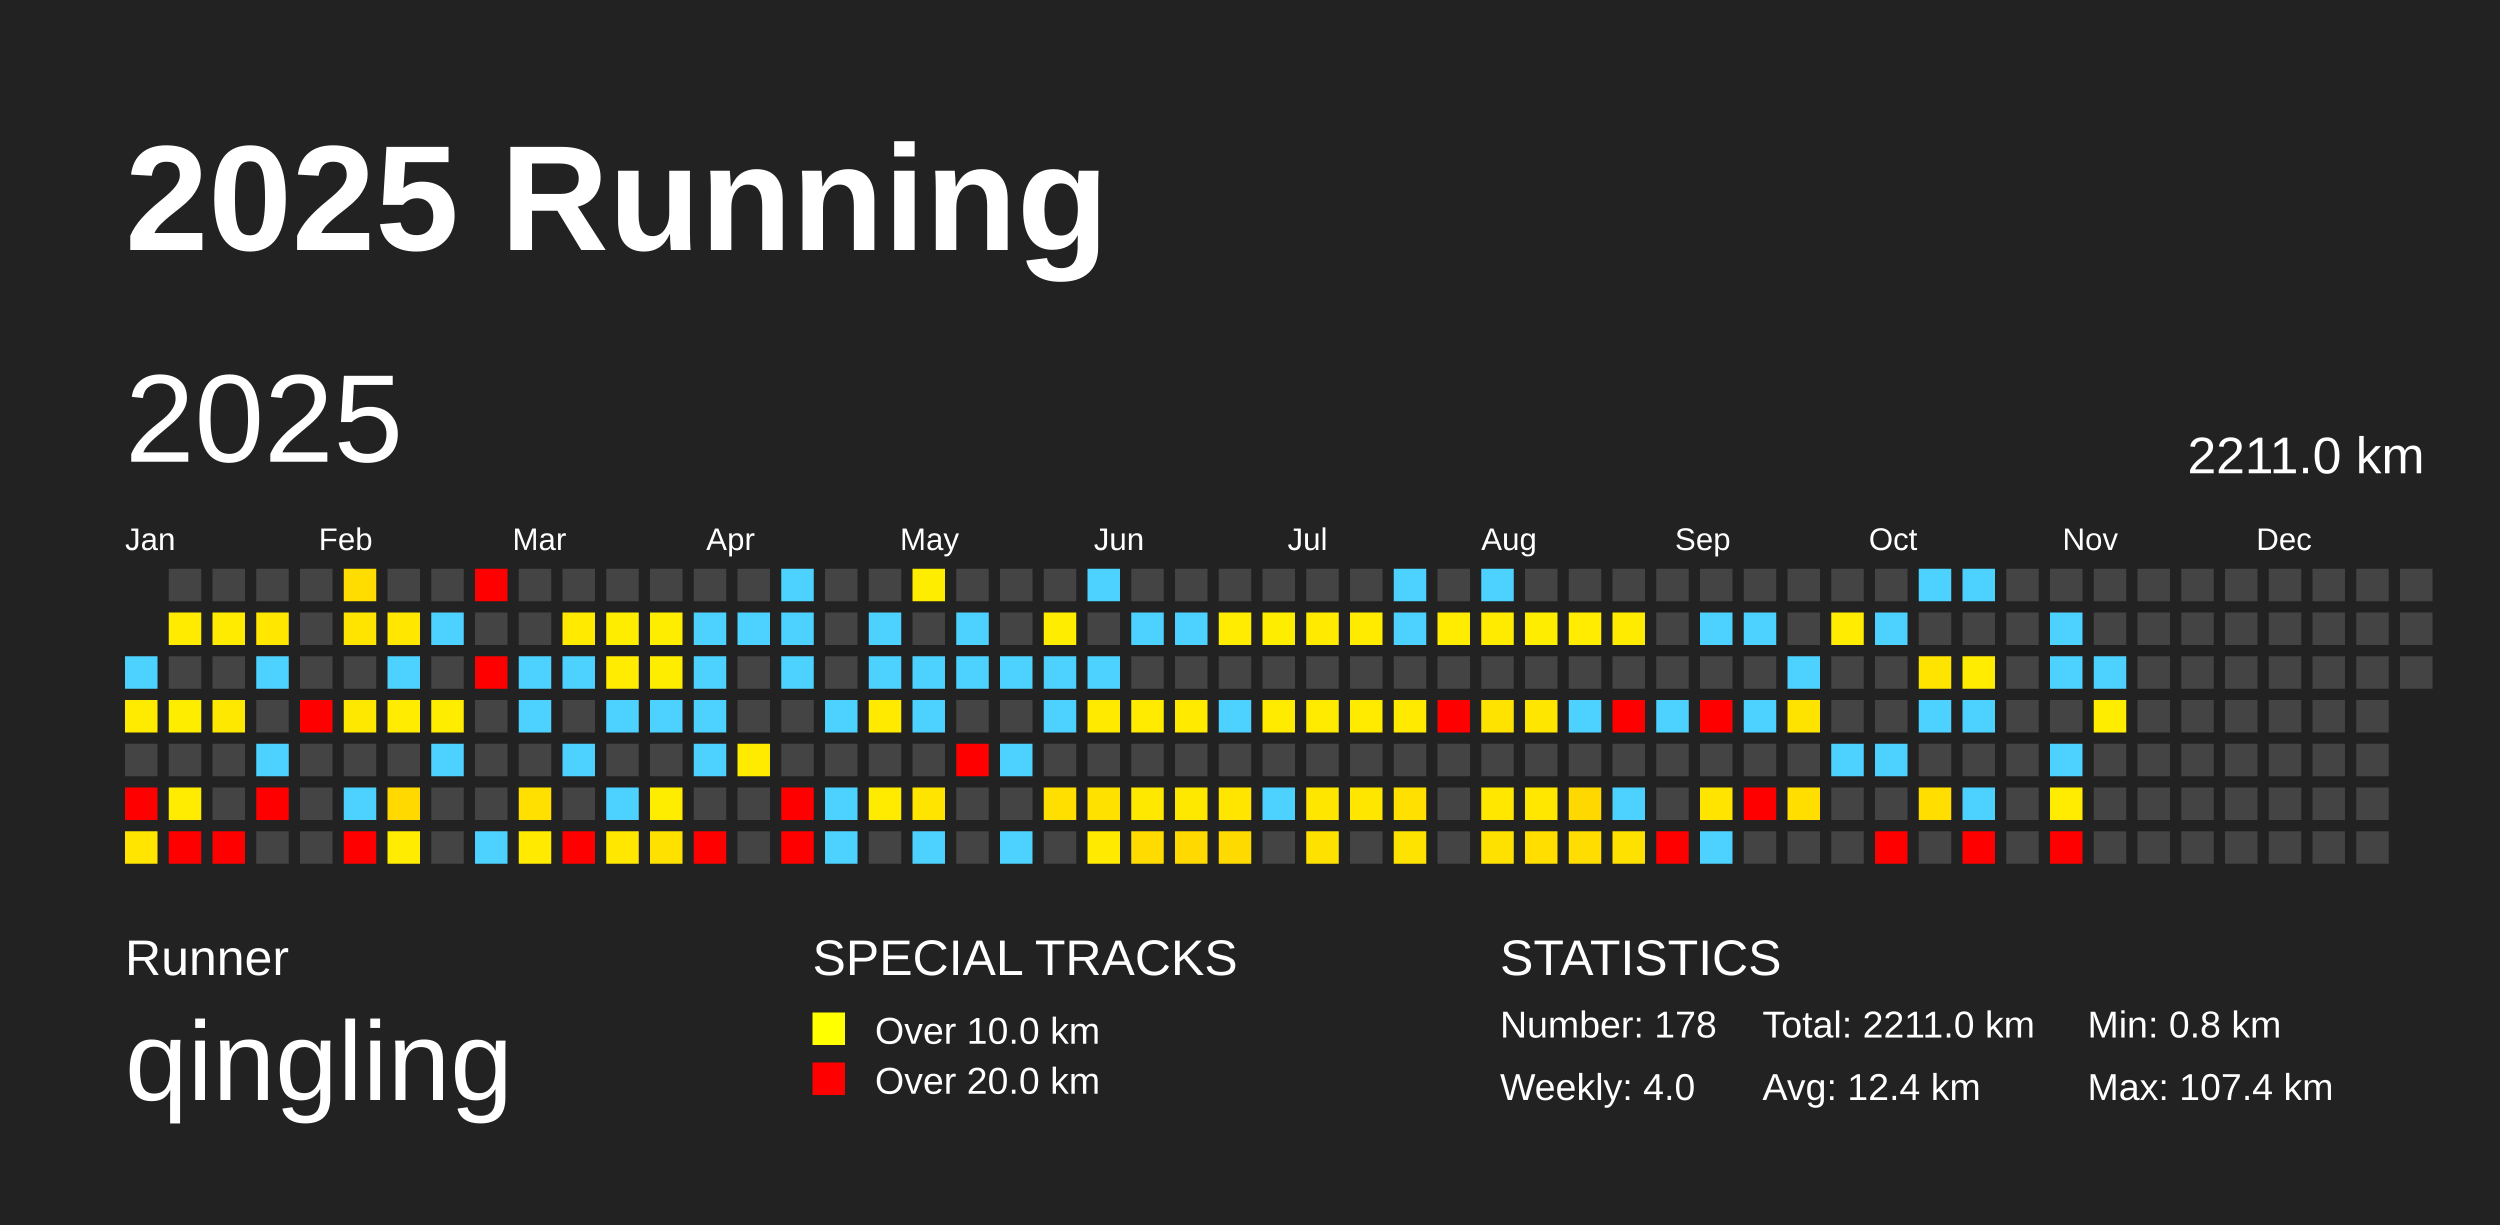
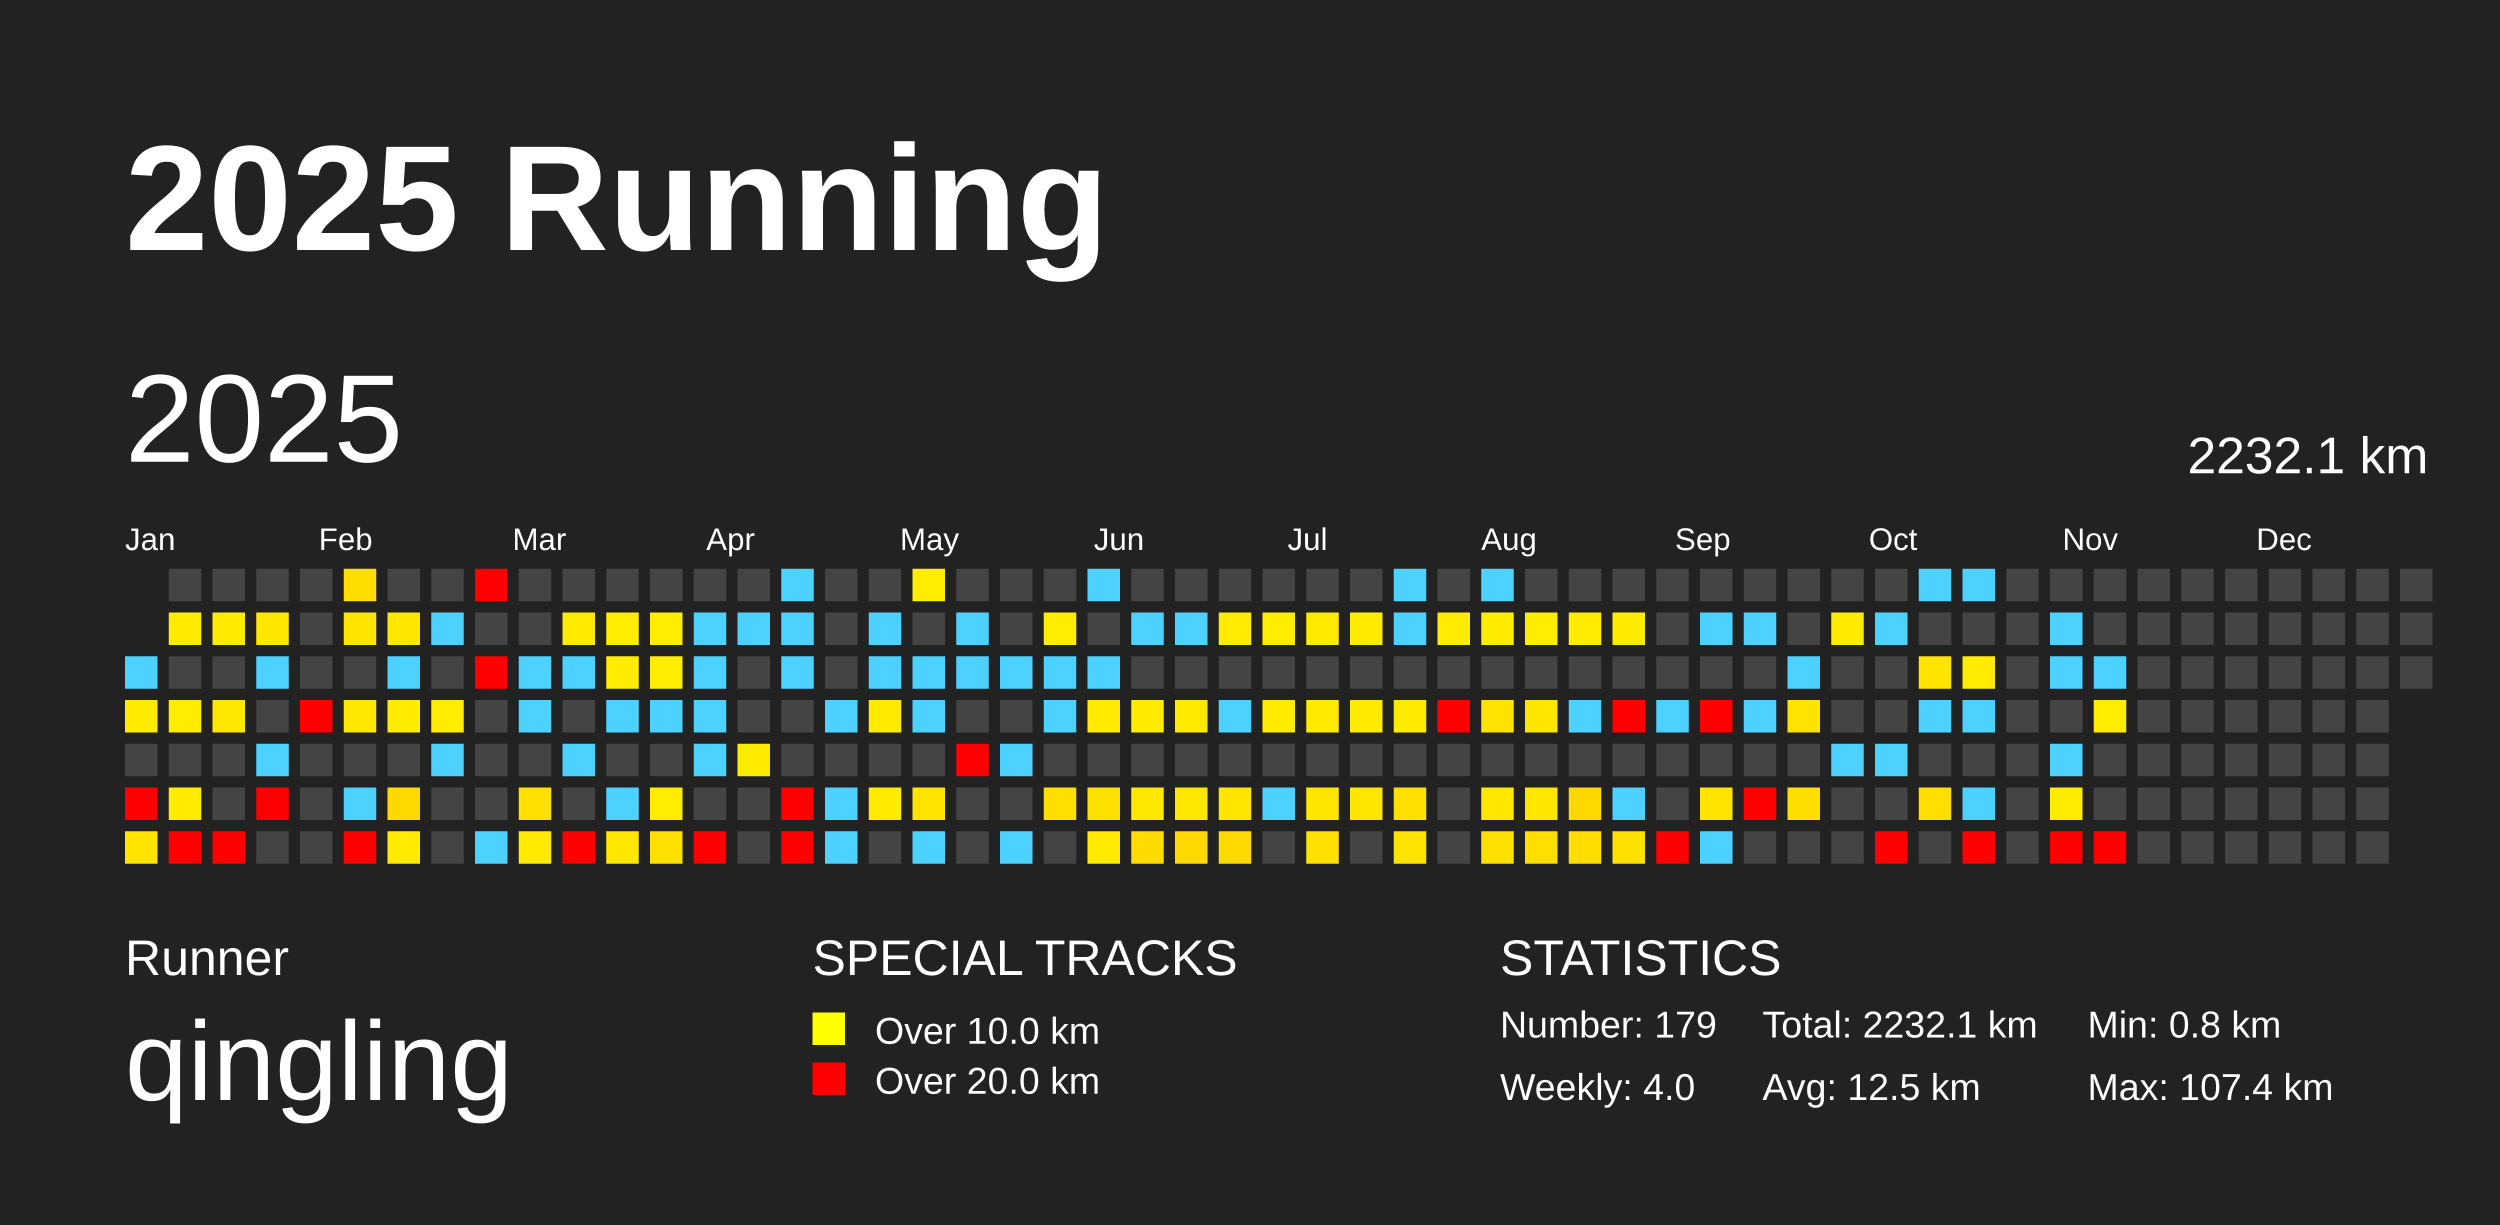
<svg xmlns="http://www.w3.org/2000/svg" baseProfile="full" height="98mm" version="1.1" viewBox="0,0,200,98" width="200mm">
  <defs />
  <rect fill="#222222" height="98" width="200" x="0" y="0" />
  <text fill="#FFFFFF" style="font-size:12px; font-family:Arial; font-weight:bold;" x="10" y="20">2025 Running</text>
  <text fill="#FFFFFF" style="font-size:4px; font-family:Arial" x="10" y="78">Runner</text>
  <text fill="#FFFFFF" style="font-size:9px; font-family:Arial" x="10" y="88">qingling</text>
  <text fill="#FFFFFF" style="font-size:4px; font-family:Arial" x="65" y="78">SPECIAL TRACKS</text>
  <rect fill="yellow" height="2.6" width="2.6" x="65" y="81" />
  <text fill="#FFFFFF" style="font-size:3px; font-family:Arial" x="70" y="83.5">Over 10.0 km</text>
  <rect fill="red" height="2.6" width="2.6" x="65" y="85" />
  <text fill="#FFFFFF" style="font-size:3px; font-family:Arial" x="70" y="87.5">Over 20.0 km</text>
  <text fill="#FFFFFF" style="font-size:4px; font-family:Arial" x="120" y="78">STATISTICS</text>
-   <text fill="#FFFFFF" style="font-size:3px; font-family:Arial" x="120" y="83">Number: 178</text>
+   <text fill="#FFFFFF" style="font-size:3px; font-family:Arial" x="120" y="83">Number: 179</text>
  <text fill="#FFFFFF" style="font-size:3px; font-family:Arial" x="120" y="88">Weekly: 4.0</text>
-   <text fill="#FFFFFF" style="font-size:3px; font-family:Arial" x="141" y="83">Total: 2211.0 km</text>
-   <text fill="#FFFFFF" style="font-size:3px; font-family:Arial" x="141" y="88">Avg: 12.4 km</text>
+   <text fill="#FFFFFF" style="font-size:3px; font-family:Arial" x="141" y="83">Total: 2232.1 km</text>
+   <text fill="#FFFFFF" style="font-size:3px; font-family:Arial" x="141" y="88">Avg: 12.5 km</text>
  <text fill="#FFFFFF" style="font-size:3px; font-family:Arial" x="167" y="83">Min: 0.8 km</text>
  <text fill="#FFFFFF" style="font-size:3px; font-family:Arial" x="167" y="88">Max: 107.4 km</text>
  <text dominant-baseline="hanging" fill="#FFFFFF" style="font-size:10.0px; font-family:Arial;" x="10" y="30">2025</text>
-   <text dominant-baseline="hanging" fill="#FFFFFF" style="font-size:4.125px; font-family:Arial;" x="175" y="35">2211.0 km</text>
+   <text dominant-baseline="hanging" fill="#FFFFFF" style="font-size:4.125px; font-family:Arial;" x="175" y="35">2232.1 km</text>
  <text fill="#FFFFFF" style="font-size:2.5px; font-family:Arial" x="10.0" y="44">Jan</text>
  <text fill="#FFFFFF" style="font-size:2.5px; font-family:Arial" x="25.5" y="44">Feb</text>
  <text fill="#FFFFFF" style="font-size:2.5px; font-family:Arial" x="41.0" y="44">Mar</text>
  <text fill="#FFFFFF" style="font-size:2.5px; font-family:Arial" x="56.5" y="44">Apr</text>
  <text fill="#FFFFFF" style="font-size:2.5px; font-family:Arial" x="72.0" y="44">May</text>
  <text fill="#FFFFFF" style="font-size:2.5px; font-family:Arial" x="87.5" y="44">Jun</text>
  <text fill="#FFFFFF" style="font-size:2.5px; font-family:Arial" x="103.0" y="44">Jul</text>
  <text fill="#FFFFFF" style="font-size:2.5px; font-family:Arial" x="118.5" y="44">Aug</text>
  <text fill="#FFFFFF" style="font-size:2.5px; font-family:Arial" x="134.0" y="44">Sep</text>
  <text fill="#FFFFFF" style="font-size:2.5px; font-family:Arial" x="149.5" y="44">Oct</text>
  <text fill="#FFFFFF" style="font-size:2.5px; font-family:Arial" x="165.0" y="44">Nov</text>
  <text fill="#FFFFFF" style="font-size:2.5px; font-family:Arial" x="180.5" y="44">Dec</text>
  <rect fill="#4dd2ff" height="2.6" width="2.6" x="10.0" y="52.5" />
  <rect fill="#ffeb00" height="2.6" width="2.6" x="10.0" y="56.0" />
  <rect fill="#444444" height="2.6" width="2.6" x="10.0" y="59.5" />
  <rect fill="red" height="2.6" width="2.6" x="10.0" y="63.0" />
  <rect fill="#ffe500" height="2.6" width="2.6" x="10.0" y="66.5" />
  <rect fill="#444444" height="2.6" width="2.6" x="13.5" y="45.5" />
  <rect fill="#ffeb00" height="2.6" width="2.6" x="13.5" y="49.0" />
  <rect fill="#444444" height="2.6" width="2.6" x="13.5" y="52.5" />
  <rect fill="#ffed00" height="2.6" width="2.6" x="13.5" y="56.0" />
  <rect fill="#444444" height="2.6" width="2.6" x="13.5" y="59.5" />
  <rect fill="#ffec00" height="2.6" width="2.6" x="13.5" y="63.0" />
  <rect fill="red" height="2.6" width="2.6" x="13.5" y="66.5" />
  <rect fill="#444444" height="2.6" width="2.6" x="17.0" y="45.5" />
  <rect fill="#ffeb00" height="2.6" width="2.6" x="17.0" y="49.0" />
  <rect fill="#444444" height="2.6" width="2.6" x="17.0" y="52.5" />
  <rect fill="#ffe800" height="2.6" width="2.6" x="17.0" y="56.0" />
  <rect fill="#444444" height="2.6" width="2.6" x="17.0" y="59.5" />
  <rect fill="#444444" height="2.6" width="2.6" x="17.0" y="63.0" />
  <rect fill="red" height="2.6" width="2.6" x="17.0" y="66.5" />
  <rect fill="#444444" height="2.6" width="2.6" x="20.5" y="45.5" />
  <rect fill="#ffe700" height="2.6" width="2.6" x="20.5" y="49.0" />
  <rect fill="#4dd2ff" height="2.6" width="2.6" x="20.5" y="52.5" />
  <rect fill="#444444" height="2.6" width="2.6" x="20.5" y="56.0" />
  <rect fill="#4dd2ff" height="2.6" width="2.6" x="20.5" y="59.5" />
  <rect fill="red" height="2.6" width="2.6" x="20.5" y="63.0" />
  <rect fill="#444444" height="2.6" width="2.6" x="20.5" y="66.5" />
  <rect fill="#444444" height="2.6" width="2.6" x="24.0" y="45.5" />
  <rect fill="#444444" height="2.6" width="2.6" x="24.0" y="49.0" />
  <rect fill="#444444" height="2.6" width="2.6" x="24.0" y="52.5" />
  <rect fill="red" height="2.6" width="2.6" x="24.0" y="56.0" />
  <rect fill="#444444" height="2.6" width="2.6" x="24.0" y="59.5" />
  <rect fill="#444444" height="2.6" width="2.6" x="24.0" y="63.0" />
  <rect fill="#444444" height="2.6" width="2.6" x="24.0" y="66.5" />
  <rect fill="#ffdd00" height="2.6" width="2.6" x="27.5" y="45.5" />
  <rect fill="#ffe400" height="2.6" width="2.6" x="27.5" y="49.0" />
  <rect fill="#444444" height="2.6" width="2.6" x="27.5" y="52.5" />
  <rect fill="#ffe800" height="2.6" width="2.6" x="27.5" y="56.0" />
  <rect fill="#444444" height="2.6" width="2.6" x="27.5" y="59.5" />
  <rect fill="#4dd2ff" height="2.6" width="2.6" x="27.5" y="63.0" />
  <rect fill="red" height="2.6" width="2.6" x="27.5" y="66.5" />
  <rect fill="#444444" height="2.6" width="2.6" x="31.0" y="45.5" />
  <rect fill="#ffe700" height="2.6" width="2.6" x="31.0" y="49.0" />
  <rect fill="#4dd2ff" height="2.6" width="2.6" x="31.0" y="52.5" />
  <rect fill="#ffec00" height="2.6" width="2.6" x="31.0" y="56.0" />
  <rect fill="#444444" height="2.6" width="2.6" x="31.0" y="59.5" />
  <rect fill="#ffd900" height="2.6" width="2.6" x="31.0" y="63.0" />
  <rect fill="#ffec00" height="2.6" width="2.6" x="31.0" y="66.5" />
  <rect fill="#444444" height="2.6" width="2.6" x="34.5" y="45.5" />
  <rect fill="#4dd2ff" height="2.6" width="2.6" x="34.5" y="49.0" />
  <rect fill="#444444" height="2.6" width="2.6" x="34.5" y="52.5" />
  <rect fill="#ffed00" height="2.6" width="2.6" x="34.5" y="56.0" />
  <rect fill="#4dd2ff" height="2.6" width="2.6" x="34.5" y="59.5" />
  <rect fill="#444444" height="2.6" width="2.6" x="34.5" y="63.0" />
  <rect fill="#444444" height="2.6" width="2.6" x="34.5" y="66.5" />
  <rect fill="red" height="2.6" width="2.6" x="38.0" y="45.5" />
  <rect fill="#444444" height="2.6" width="2.6" x="38.0" y="49.0" />
  <rect fill="red" height="2.6" width="2.6" x="38.0" y="52.5" />
  <rect fill="#444444" height="2.6" width="2.6" x="38.0" y="56.0" />
  <rect fill="#444444" height="2.6" width="2.6" x="38.0" y="59.5" />
  <rect fill="#444444" height="2.6" width="2.6" x="38.0" y="63.0" />
  <rect fill="#4dd2ff" height="2.6" width="2.6" x="38.0" y="66.5" />
  <rect fill="#444444" height="2.6" width="2.6" x="41.5" y="45.5" />
  <rect fill="#444444" height="2.6" width="2.6" x="41.5" y="49.0" />
  <rect fill="#4dd2ff" height="2.6" width="2.6" x="41.5" y="52.5" />
  <rect fill="#4dd2ff" height="2.6" width="2.6" x="41.5" y="56.0" />
  <rect fill="#444444" height="2.6" width="2.6" x="41.5" y="59.5" />
  <rect fill="#ffe000" height="2.6" width="2.6" x="41.5" y="63.0" />
  <rect fill="#ffea00" height="2.6" width="2.6" x="41.5" y="66.5" />
  <rect fill="#444444" height="2.6" width="2.6" x="45.0" y="45.5" />
  <rect fill="#ffea00" height="2.6" width="2.6" x="45.0" y="49.0" />
  <rect fill="#4dd2ff" height="2.6" width="2.6" x="45.0" y="52.5" />
  <rect fill="#444444" height="2.6" width="2.6" x="45.0" y="56.0" />
  <rect fill="#4dd2ff" height="2.6" width="2.6" x="45.0" y="59.5" />
  <rect fill="#444444" height="2.6" width="2.6" x="45.0" y="63.0" />
  <rect fill="red" height="2.6" width="2.6" x="45.0" y="66.5" />
  <rect fill="#444444" height="2.6" width="2.6" x="48.5" y="45.5" />
  <rect fill="#ffed00" height="2.6" width="2.6" x="48.5" y="49.0" />
  <rect fill="#ffec00" height="2.6" width="2.6" x="48.5" y="52.5" />
  <rect fill="#4dd2ff" height="2.6" width="2.6" x="48.5" y="56.0" />
  <rect fill="#444444" height="2.6" width="2.6" x="48.5" y="59.5" />
  <rect fill="#4dd2ff" height="2.6" width="2.6" x="48.5" y="63.0" />
  <rect fill="#ffe700" height="2.6" width="2.6" x="48.5" y="66.5" />
  <rect fill="#444444" height="2.6" width="2.6" x="52.0" y="45.5" />
  <rect fill="#ffed00" height="2.6" width="2.6" x="52.0" y="49.0" />
  <rect fill="#ffed00" height="2.6" width="2.6" x="52.0" y="52.5" />
  <rect fill="#4dd2ff" height="2.6" width="2.6" x="52.0" y="56.0" />
  <rect fill="#444444" height="2.6" width="2.6" x="52.0" y="59.5" />
  <rect fill="#ffed00" height="2.6" width="2.6" x="52.0" y="63.0" />
  <rect fill="#ffe100" height="2.6" width="2.6" x="52.0" y="66.5" />
  <rect fill="#444444" height="2.6" width="2.6" x="55.5" y="45.5" />
  <rect fill="#4dd2ff" height="2.6" width="2.6" x="55.5" y="49.0" />
  <rect fill="#4dd2ff" height="2.6" width="2.6" x="55.5" y="52.5" />
  <rect fill="#4dd2ff" height="2.6" width="2.6" x="55.5" y="56.0" />
  <rect fill="#4dd2ff" height="2.6" width="2.6" x="55.5" y="59.5" />
  <rect fill="#444444" height="2.6" width="2.6" x="55.5" y="63.0" />
  <rect fill="red" height="2.6" width="2.6" x="55.5" y="66.5" />
  <rect fill="#444444" height="2.6" width="2.6" x="59.0" y="45.5" />
  <rect fill="#4dd2ff" height="2.6" width="2.6" x="59.0" y="49.0" />
  <rect fill="#444444" height="2.6" width="2.6" x="59.0" y="52.5" />
  <rect fill="#444444" height="2.6" width="2.6" x="59.0" y="56.0" />
  <rect fill="#ffeb00" height="2.6" width="2.6" x="59.0" y="59.5" />
  <rect fill="#444444" height="2.6" width="2.6" x="59.0" y="63.0" />
  <rect fill="#444444" height="2.6" width="2.6" x="59.0" y="66.5" />
  <rect fill="#4dd2ff" height="2.6" width="2.6" x="62.5" y="45.5" />
  <rect fill="#4dd2ff" height="2.6" width="2.6" x="62.5" y="49.0" />
  <rect fill="#4dd2ff" height="2.6" width="2.6" x="62.5" y="52.5" />
  <rect fill="#444444" height="2.6" width="2.6" x="62.5" y="56.0" />
  <rect fill="#444444" height="2.6" width="2.6" x="62.5" y="59.5" />
  <rect fill="red" height="2.6" width="2.6" x="62.5" y="63.0" />
  <rect fill="red" height="2.6" width="2.6" x="62.5" y="66.5" />
  <rect fill="#444444" height="2.6" width="2.6" x="66.0" y="45.5" />
  <rect fill="#444444" height="2.6" width="2.6" x="66.0" y="49.0" />
  <rect fill="#444444" height="2.6" width="2.6" x="66.0" y="52.5" />
  <rect fill="#4dd2ff" height="2.6" width="2.6" x="66.0" y="56.0" />
  <rect fill="#444444" height="2.6" width="2.6" x="66.0" y="59.5" />
  <rect fill="#4dd2ff" height="2.6" width="2.6" x="66.0" y="63.0" />
  <rect fill="#4dd2ff" height="2.6" width="2.6" x="66.0" y="66.5" />
  <rect fill="#444444" height="2.6" width="2.6" x="69.5" y="45.5" />
  <rect fill="#4dd2ff" height="2.6" width="2.6" x="69.5" y="49.0" />
  <rect fill="#4dd2ff" height="2.6" width="2.6" x="69.5" y="52.5" />
  <rect fill="#ffea00" height="2.6" width="2.6" x="69.5" y="56.0" />
  <rect fill="#444444" height="2.6" width="2.6" x="69.5" y="59.5" />
  <rect fill="#ffeb00" height="2.6" width="2.6" x="69.5" y="63.0" />
  <rect fill="#444444" height="2.6" width="2.6" x="69.5" y="66.5" />
  <rect fill="#ffed00" height="2.6" width="2.6" x="73.0" y="45.5" />
  <rect fill="#444444" height="2.6" width="2.6" x="73.0" y="49.0" />
  <rect fill="#4dd2ff" height="2.6" width="2.6" x="73.0" y="52.5" />
  <rect fill="#4dd2ff" height="2.6" width="2.6" x="73.0" y="56.0" />
  <rect fill="#444444" height="2.6" width="2.6" x="73.0" y="59.5" />
  <rect fill="#ffe400" height="2.6" width="2.6" x="73.0" y="63.0" />
  <rect fill="#4dd2ff" height="2.6" width="2.6" x="73.0" y="66.5" />
  <rect fill="#444444" height="2.6" width="2.6" x="76.5" y="45.5" />
  <rect fill="#4dd2ff" height="2.6" width="2.6" x="76.5" y="49.0" />
  <rect fill="#4dd2ff" height="2.6" width="2.6" x="76.5" y="52.5" />
  <rect fill="#444444" height="2.6" width="2.6" x="76.5" y="56.0" />
  <rect fill="red" height="2.6" width="2.6" x="76.5" y="59.5" />
  <rect fill="#444444" height="2.6" width="2.6" x="76.5" y="63.0" />
  <rect fill="#444444" height="2.6" width="2.6" x="76.5" y="66.5" />
  <rect fill="#444444" height="2.6" width="2.6" x="80.0" y="45.5" />
  <rect fill="#444444" height="2.6" width="2.6" x="80.0" y="49.0" />
  <rect fill="#4dd2ff" height="2.6" width="2.6" x="80.0" y="52.5" />
  <rect fill="#444444" height="2.6" width="2.6" x="80.0" y="56.0" />
  <rect fill="#4dd2ff" height="2.6" width="2.6" x="80.0" y="59.5" />
  <rect fill="#444444" height="2.6" width="2.6" x="80.0" y="63.0" />
  <rect fill="#4dd2ff" height="2.6" width="2.6" x="80.0" y="66.5" />
  <rect fill="#444444" height="2.6" width="2.6" x="83.5" y="45.5" />
  <rect fill="#ffed00" height="2.6" width="2.6" x="83.5" y="49.0" />
  <rect fill="#4dd2ff" height="2.6" width="2.6" x="83.5" y="52.5" />
  <rect fill="#4dd2ff" height="2.6" width="2.6" x="83.5" y="56.0" />
  <rect fill="#444444" height="2.6" width="2.6" x="83.5" y="59.5" />
  <rect fill="#ffdf00" height="2.6" width="2.6" x="83.5" y="63.0" />
  <rect fill="#444444" height="2.6" width="2.6" x="83.5" y="66.5" />
  <rect fill="#4dd2ff" height="2.6" width="2.6" x="87.0" y="45.5" />
  <rect fill="#444444" height="2.6" width="2.6" x="87.0" y="49.0" />
  <rect fill="#4dd2ff" height="2.6" width="2.6" x="87.0" y="52.5" />
  <rect fill="#ffea00" height="2.6" width="2.6" x="87.0" y="56.0" />
  <rect fill="#444444" height="2.6" width="2.6" x="87.0" y="59.5" />
  <rect fill="#ffe100" height="2.6" width="2.6" x="87.0" y="63.0" />
  <rect fill="#ffea00" height="2.6" width="2.6" x="87.0" y="66.5" />
  <rect fill="#444444" height="2.6" width="2.6" x="90.5" y="45.5" />
  <rect fill="#4dd2ff" height="2.6" width="2.6" x="90.5" y="49.0" />
  <rect fill="#444444" height="2.6" width="2.6" x="90.5" y="52.5" />
  <rect fill="#ffeb00" height="2.6" width="2.6" x="90.5" y="56.0" />
  <rect fill="#444444" height="2.6" width="2.6" x="90.5" y="59.5" />
  <rect fill="#ffe800" height="2.6" width="2.6" x="90.5" y="63.0" />
  <rect fill="#ffdb00" height="2.6" width="2.6" x="90.5" y="66.5" />
  <rect fill="#444444" height="2.6" width="2.6" x="94.0" y="45.5" />
  <rect fill="#4dd2ff" height="2.6" width="2.6" x="94.0" y="49.0" />
  <rect fill="#444444" height="2.6" width="2.6" x="94.0" y="52.5" />
  <rect fill="#ffea00" height="2.6" width="2.6" x="94.0" y="56.0" />
  <rect fill="#444444" height="2.6" width="2.6" x="94.0" y="59.5" />
  <rect fill="#ffe800" height="2.6" width="2.6" x="94.0" y="63.0" />
  <rect fill="#ffd900" height="2.6" width="2.6" x="94.0" y="66.5" />
  <rect fill="#444444" height="2.6" width="2.6" x="97.5" y="45.5" />
  <rect fill="#ffec00" height="2.6" width="2.6" x="97.5" y="49.0" />
  <rect fill="#444444" height="2.6" width="2.6" x="97.5" y="52.5" />
  <rect fill="#4dd2ff" height="2.6" width="2.6" x="97.5" y="56.0" />
  <rect fill="#444444" height="2.6" width="2.6" x="97.5" y="59.5" />
  <rect fill="#ffe500" height="2.6" width="2.6" x="97.5" y="63.0" />
  <rect fill="#ffda00" height="2.6" width="2.6" x="97.5" y="66.5" />
  <rect fill="#444444" height="2.6" width="2.6" x="101.0" y="45.5" />
  <rect fill="#ffed00" height="2.6" width="2.6" x="101.0" y="49.0" />
  <rect fill="#444444" height="2.6" width="2.6" x="101.0" y="52.5" />
  <rect fill="#ffeb00" height="2.6" width="2.6" x="101.0" y="56.0" />
  <rect fill="#444444" height="2.6" width="2.6" x="101.0" y="59.5" />
  <rect fill="#4dd2ff" height="2.6" width="2.6" x="101.0" y="63.0" />
  <rect fill="#444444" height="2.6" width="2.6" x="101.0" y="66.5" />
  <rect fill="#444444" height="2.6" width="2.6" x="104.5" y="45.5" />
  <rect fill="#ffea00" height="2.6" width="2.6" x="104.5" y="49.0" />
  <rect fill="#444444" height="2.6" width="2.6" x="104.5" y="52.5" />
  <rect fill="#ffeb00" height="2.6" width="2.6" x="104.5" y="56.0" />
  <rect fill="#444444" height="2.6" width="2.6" x="104.5" y="59.5" />
  <rect fill="#ffe600" height="2.6" width="2.6" x="104.5" y="63.0" />
  <rect fill="#ffe100" height="2.6" width="2.6" x="104.5" y="66.5" />
  <rect fill="#444444" height="2.6" width="2.6" x="108.0" y="45.5" />
  <rect fill="#ffeb00" height="2.6" width="2.6" x="108.0" y="49.0" />
  <rect fill="#444444" height="2.6" width="2.6" x="108.0" y="52.5" />
  <rect fill="#ffeb00" height="2.6" width="2.6" x="108.0" y="56.0" />
  <rect fill="#444444" height="2.6" width="2.6" x="108.0" y="59.5" />
  <rect fill="#ffe600" height="2.6" width="2.6" x="108.0" y="63.0" />
  <rect fill="#444444" height="2.6" width="2.6" x="108.0" y="66.5" />
  <rect fill="#4dd2ff" height="2.6" width="2.6" x="111.5" y="45.5" />
  <rect fill="#4dd2ff" height="2.6" width="2.6" x="111.5" y="49.0" />
  <rect fill="#444444" height="2.6" width="2.6" x="111.5" y="52.5" />
  <rect fill="#ffea00" height="2.6" width="2.6" x="111.5" y="56.0" />
  <rect fill="#444444" height="2.6" width="2.6" x="111.5" y="59.5" />
  <rect fill="#ffe000" height="2.6" width="2.6" x="111.5" y="63.0" />
  <rect fill="#ffe300" height="2.6" width="2.6" x="111.5" y="66.5" />
  <rect fill="#444444" height="2.6" width="2.6" x="115.0" y="45.5" />
  <rect fill="#ffec00" height="2.6" width="2.6" x="115.0" y="49.0" />
  <rect fill="#444444" height="2.6" width="2.6" x="115.0" y="52.5" />
  <rect fill="red" height="2.6" width="2.6" x="115.0" y="56.0" />
  <rect fill="#444444" height="2.6" width="2.6" x="115.0" y="59.5" />
  <rect fill="#444444" height="2.6" width="2.6" x="115.0" y="63.0" />
  <rect fill="#444444" height="2.6" width="2.6" x="115.0" y="66.5" />
  <rect fill="#4dd2ff" height="2.6" width="2.6" x="118.5" y="45.5" />
  <rect fill="#ffeb00" height="2.6" width="2.6" x="118.5" y="49.0" />
  <rect fill="#444444" height="2.6" width="2.6" x="118.5" y="52.5" />
  <rect fill="#ffe300" height="2.6" width="2.6" x="118.5" y="56.0" />
  <rect fill="#444444" height="2.6" width="2.6" x="118.5" y="59.5" />
  <rect fill="#ffe700" height="2.6" width="2.6" x="118.5" y="63.0" />
  <rect fill="#ffe100" height="2.6" width="2.6" x="118.5" y="66.5" />
  <rect fill="#444444" height="2.6" width="2.6" x="122.0" y="45.5" />
  <rect fill="#ffed00" height="2.6" width="2.6" x="122.0" y="49.0" />
  <rect fill="#444444" height="2.6" width="2.6" x="122.0" y="52.5" />
  <rect fill="#ffe600" height="2.6" width="2.6" x="122.0" y="56.0" />
  <rect fill="#444444" height="2.6" width="2.6" x="122.0" y="59.5" />
  <rect fill="#ffe700" height="2.6" width="2.6" x="122.0" y="63.0" />
  <rect fill="#ffde00" height="2.6" width="2.6" x="122.0" y="66.5" />
  <rect fill="#444444" height="2.6" width="2.6" x="125.5" y="45.5" />
  <rect fill="#ffec00" height="2.6" width="2.6" x="125.5" y="49.0" />
  <rect fill="#444444" height="2.6" width="2.6" x="125.5" y="52.5" />
  <rect fill="#4dd2ff" height="2.6" width="2.6" x="125.5" y="56.0" />
  <rect fill="#444444" height="2.6" width="2.6" x="125.5" y="59.5" />
  <rect fill="#ffd800" height="2.6" width="2.6" x="125.5" y="63.0" />
  <rect fill="#ffdd00" height="2.6" width="2.6" x="125.5" y="66.5" />
  <rect fill="#444444" height="2.6" width="2.6" x="129.0" y="45.5" />
  <rect fill="#ffeb00" height="2.6" width="2.6" x="129.0" y="49.0" />
  <rect fill="#444444" height="2.6" width="2.6" x="129.0" y="52.5" />
  <rect fill="red" height="2.6" width="2.6" x="129.0" y="56.0" />
  <rect fill="#444444" height="2.6" width="2.6" x="129.0" y="59.5" />
  <rect fill="#4dd2ff" height="2.6" width="2.6" x="129.0" y="63.0" />
  <rect fill="#ffe100" height="2.6" width="2.6" x="129.0" y="66.5" />
  <rect fill="#444444" height="2.6" width="2.6" x="132.5" y="45.5" />
  <rect fill="#444444" height="2.6" width="2.6" x="132.5" y="49.0" />
  <rect fill="#444444" height="2.6" width="2.6" x="132.5" y="52.5" />
  <rect fill="#4dd2ff" height="2.6" width="2.6" x="132.5" y="56.0" />
  <rect fill="#444444" height="2.6" width="2.6" x="132.5" y="59.5" />
  <rect fill="#444444" height="2.6" width="2.6" x="132.5" y="63.0" />
  <rect fill="red" height="2.6" width="2.6" x="132.5" y="66.5" />
  <rect fill="#444444" height="2.6" width="2.6" x="136.0" y="45.5" />
  <rect fill="#4dd2ff" height="2.6" width="2.6" x="136.0" y="49.0" />
  <rect fill="#444444" height="2.6" width="2.6" x="136.0" y="52.5" />
  <rect fill="red" height="2.6" width="2.6" x="136.0" y="56.0" />
  <rect fill="#444444" height="2.6" width="2.6" x="136.0" y="59.5" />
  <rect fill="#ffe400" height="2.6" width="2.6" x="136.0" y="63.0" />
  <rect fill="#4dd2ff" height="2.6" width="2.6" x="136.0" y="66.5" />
  <rect fill="#444444" height="2.6" width="2.6" x="139.5" y="45.5" />
  <rect fill="#4dd2ff" height="2.6" width="2.6" x="139.5" y="49.0" />
  <rect fill="#444444" height="2.6" width="2.6" x="139.5" y="52.5" />
  <rect fill="#4dd2ff" height="2.6" width="2.6" x="139.5" y="56.0" />
  <rect fill="#444444" height="2.6" width="2.6" x="139.5" y="59.5" />
  <rect fill="red" height="2.6" width="2.6" x="139.5" y="63.0" />
  <rect fill="#444444" height="2.6" width="2.6" x="139.5" y="66.5" />
  <rect fill="#444444" height="2.6" width="2.6" x="143.0" y="45.5" />
  <rect fill="#444444" height="2.6" width="2.6" x="143.0" y="49.0" />
  <rect fill="#4dd2ff" height="2.6" width="2.6" x="143.0" y="52.5" />
  <rect fill="#ffe300" height="2.6" width="2.6" x="143.0" y="56.0" />
  <rect fill="#444444" height="2.6" width="2.6" x="143.0" y="59.5" />
  <rect fill="#ffde00" height="2.6" width="2.6" x="143.0" y="63.0" />
  <rect fill="#444444" height="2.6" width="2.6" x="143.0" y="66.5" />
  <rect fill="#444444" height="2.6" width="2.6" x="146.5" y="45.5" />
  <rect fill="#ffec00" height="2.6" width="2.6" x="146.5" y="49.0" />
  <rect fill="#444444" height="2.6" width="2.6" x="146.5" y="52.5" />
  <rect fill="#444444" height="2.6" width="2.6" x="146.5" y="56.0" />
  <rect fill="#4dd2ff" height="2.6" width="2.6" x="146.5" y="59.5" />
  <rect fill="#444444" height="2.6" width="2.6" x="146.5" y="63.0" />
  <rect fill="#444444" height="2.6" width="2.6" x="146.5" y="66.5" />
  <rect fill="#444444" height="2.6" width="2.6" x="150.0" y="45.5" />
  <rect fill="#4dd2ff" height="2.6" width="2.6" x="150.0" y="49.0" />
  <rect fill="#444444" height="2.6" width="2.6" x="150.0" y="52.5" />
  <rect fill="#444444" height="2.6" width="2.6" x="150.0" y="56.0" />
  <rect fill="#4dd2ff" height="2.6" width="2.6" x="150.0" y="59.5" />
  <rect fill="#444444" height="2.6" width="2.6" x="150.0" y="63.0" />
  <rect fill="red" height="2.6" width="2.6" x="150.0" y="66.5" />
  <rect fill="#4dd2ff" height="2.6" width="2.6" x="153.5" y="45.5" />
  <rect fill="#444444" height="2.6" width="2.6" x="153.5" y="49.0" />
  <rect fill="#ffe400" height="2.6" width="2.6" x="153.5" y="52.5" />
  <rect fill="#4dd2ff" height="2.6" width="2.6" x="153.5" y="56.0" />
  <rect fill="#444444" height="2.6" width="2.6" x="153.5" y="59.5" />
  <rect fill="#ffde00" height="2.6" width="2.6" x="153.5" y="63.0" />
  <rect fill="#444444" height="2.6" width="2.6" x="153.5" y="66.5" />
  <rect fill="#4dd2ff" height="2.6" width="2.6" x="157.0" y="45.5" />
  <rect fill="#444444" height="2.6" width="2.6" x="157.0" y="49.0" />
  <rect fill="#ffec00" height="2.6" width="2.6" x="157.0" y="52.5" />
  <rect fill="#4dd2ff" height="2.6" width="2.6" x="157.0" y="56.0" />
  <rect fill="#444444" height="2.6" width="2.6" x="157.0" y="59.5" />
  <rect fill="#4dd2ff" height="2.6" width="2.6" x="157.0" y="63.0" />
  <rect fill="red" height="2.6" width="2.6" x="157.0" y="66.5" />
  <rect fill="#444444" height="2.6" width="2.6" x="160.5" y="45.5" />
  <rect fill="#444444" height="2.6" width="2.6" x="160.5" y="49.0" />
  <rect fill="#444444" height="2.6" width="2.6" x="160.5" y="52.5" />
  <rect fill="#444444" height="2.6" width="2.6" x="160.5" y="56.0" />
  <rect fill="#444444" height="2.6" width="2.6" x="160.5" y="59.5" />
  <rect fill="#444444" height="2.6" width="2.6" x="160.5" y="63.0" />
  <rect fill="#444444" height="2.6" width="2.6" x="160.5" y="66.5" />
  <rect fill="#444444" height="2.6" width="2.6" x="164.0" y="45.5" />
  <rect fill="#4dd2ff" height="2.6" width="2.6" x="164.0" y="49.0" />
  <rect fill="#4dd2ff" height="2.6" width="2.6" x="164.0" y="52.5" />
  <rect fill="#444444" height="2.6" width="2.6" x="164.0" y="56.0" />
  <rect fill="#4dd2ff" height="2.6" width="2.6" x="164.0" y="59.5" />
  <rect fill="#ffec00" height="2.6" width="2.6" x="164.0" y="63.0" />
  <rect fill="red" height="2.6" width="2.6" x="164.0" y="66.5" />
  <rect fill="#444444" height="2.6" width="2.6" x="167.5" y="45.5" />
  <rect fill="#444444" height="2.6" width="2.6" x="167.5" y="49.0" />
  <rect fill="#4dd2ff" height="2.6" width="2.6" x="167.5" y="52.5" />
  <rect fill="#ffed00" height="2.6" width="2.6" x="167.5" y="56.0" />
  <rect fill="#444444" height="2.6" width="2.6" x="167.5" y="59.5" />
  <rect fill="#444444" height="2.6" width="2.6" x="167.5" y="63.0" />
-   <rect fill="#444444" height="2.6" width="2.6" x="167.5" y="66.5" />
+   <rect fill="red" height="2.6" width="2.6" x="167.5" y="66.5" />
  <rect fill="#444444" height="2.6" width="2.6" x="171.0" y="45.5" />
  <rect fill="#444444" height="2.6" width="2.6" x="171.0" y="49.0" />
  <rect fill="#444444" height="2.6" width="2.6" x="171.0" y="52.5" />
  <rect fill="#444444" height="2.6" width="2.6" x="171.0" y="56.0" />
  <rect fill="#444444" height="2.6" width="2.6" x="171.0" y="59.5" />
  <rect fill="#444444" height="2.6" width="2.6" x="171.0" y="63.0" />
  <rect fill="#444444" height="2.6" width="2.6" x="171.0" y="66.5" />
  <rect fill="#444444" height="2.6" width="2.6" x="174.5" y="45.5" />
  <rect fill="#444444" height="2.6" width="2.6" x="174.5" y="49.0" />
  <rect fill="#444444" height="2.6" width="2.6" x="174.5" y="52.5" />
  <rect fill="#444444" height="2.6" width="2.6" x="174.5" y="56.0" />
  <rect fill="#444444" height="2.6" width="2.6" x="174.5" y="59.5" />
  <rect fill="#444444" height="2.6" width="2.6" x="174.5" y="63.0" />
  <rect fill="#444444" height="2.6" width="2.6" x="174.5" y="66.5" />
  <rect fill="#444444" height="2.6" width="2.6" x="178.0" y="45.5" />
  <rect fill="#444444" height="2.6" width="2.6" x="178.0" y="49.0" />
  <rect fill="#444444" height="2.6" width="2.6" x="178.0" y="52.5" />
  <rect fill="#444444" height="2.6" width="2.6" x="178.0" y="56.0" />
  <rect fill="#444444" height="2.6" width="2.6" x="178.0" y="59.5" />
  <rect fill="#444444" height="2.6" width="2.6" x="178.0" y="63.0" />
  <rect fill="#444444" height="2.6" width="2.6" x="178.0" y="66.5" />
  <rect fill="#444444" height="2.6" width="2.6" x="181.5" y="45.5" />
  <rect fill="#444444" height="2.6" width="2.6" x="181.5" y="49.0" />
  <rect fill="#444444" height="2.6" width="2.6" x="181.5" y="52.5" />
  <rect fill="#444444" height="2.6" width="2.6" x="181.5" y="56.0" />
  <rect fill="#444444" height="2.6" width="2.6" x="181.5" y="59.5" />
  <rect fill="#444444" height="2.6" width="2.6" x="181.5" y="63.0" />
  <rect fill="#444444" height="2.6" width="2.6" x="181.5" y="66.5" />
  <rect fill="#444444" height="2.6" width="2.6" x="185.0" y="45.5" />
  <rect fill="#444444" height="2.6" width="2.6" x="185.0" y="49.0" />
  <rect fill="#444444" height="2.6" width="2.6" x="185.0" y="52.5" />
  <rect fill="#444444" height="2.6" width="2.6" x="185.0" y="56.0" />
  <rect fill="#444444" height="2.6" width="2.6" x="185.0" y="59.5" />
  <rect fill="#444444" height="2.6" width="2.6" x="185.0" y="63.0" />
  <rect fill="#444444" height="2.6" width="2.6" x="185.0" y="66.5" />
  <rect fill="#444444" height="2.6" width="2.6" x="188.5" y="45.5" />
  <rect fill="#444444" height="2.6" width="2.6" x="188.5" y="49.0" />
  <rect fill="#444444" height="2.6" width="2.6" x="188.5" y="52.5" />
  <rect fill="#444444" height="2.6" width="2.6" x="188.5" y="56.0" />
  <rect fill="#444444" height="2.6" width="2.6" x="188.5" y="59.5" />
  <rect fill="#444444" height="2.6" width="2.6" x="188.5" y="63.0" />
  <rect fill="#444444" height="2.6" width="2.6" x="188.5" y="66.5" />
  <rect fill="#444444" height="2.6" width="2.6" x="192.0" y="45.5" />
  <rect fill="#444444" height="2.6" width="2.6" x="192.0" y="49.0" />
  <rect fill="#444444" height="2.6" width="2.6" x="192.0" y="52.5" />
</svg>
